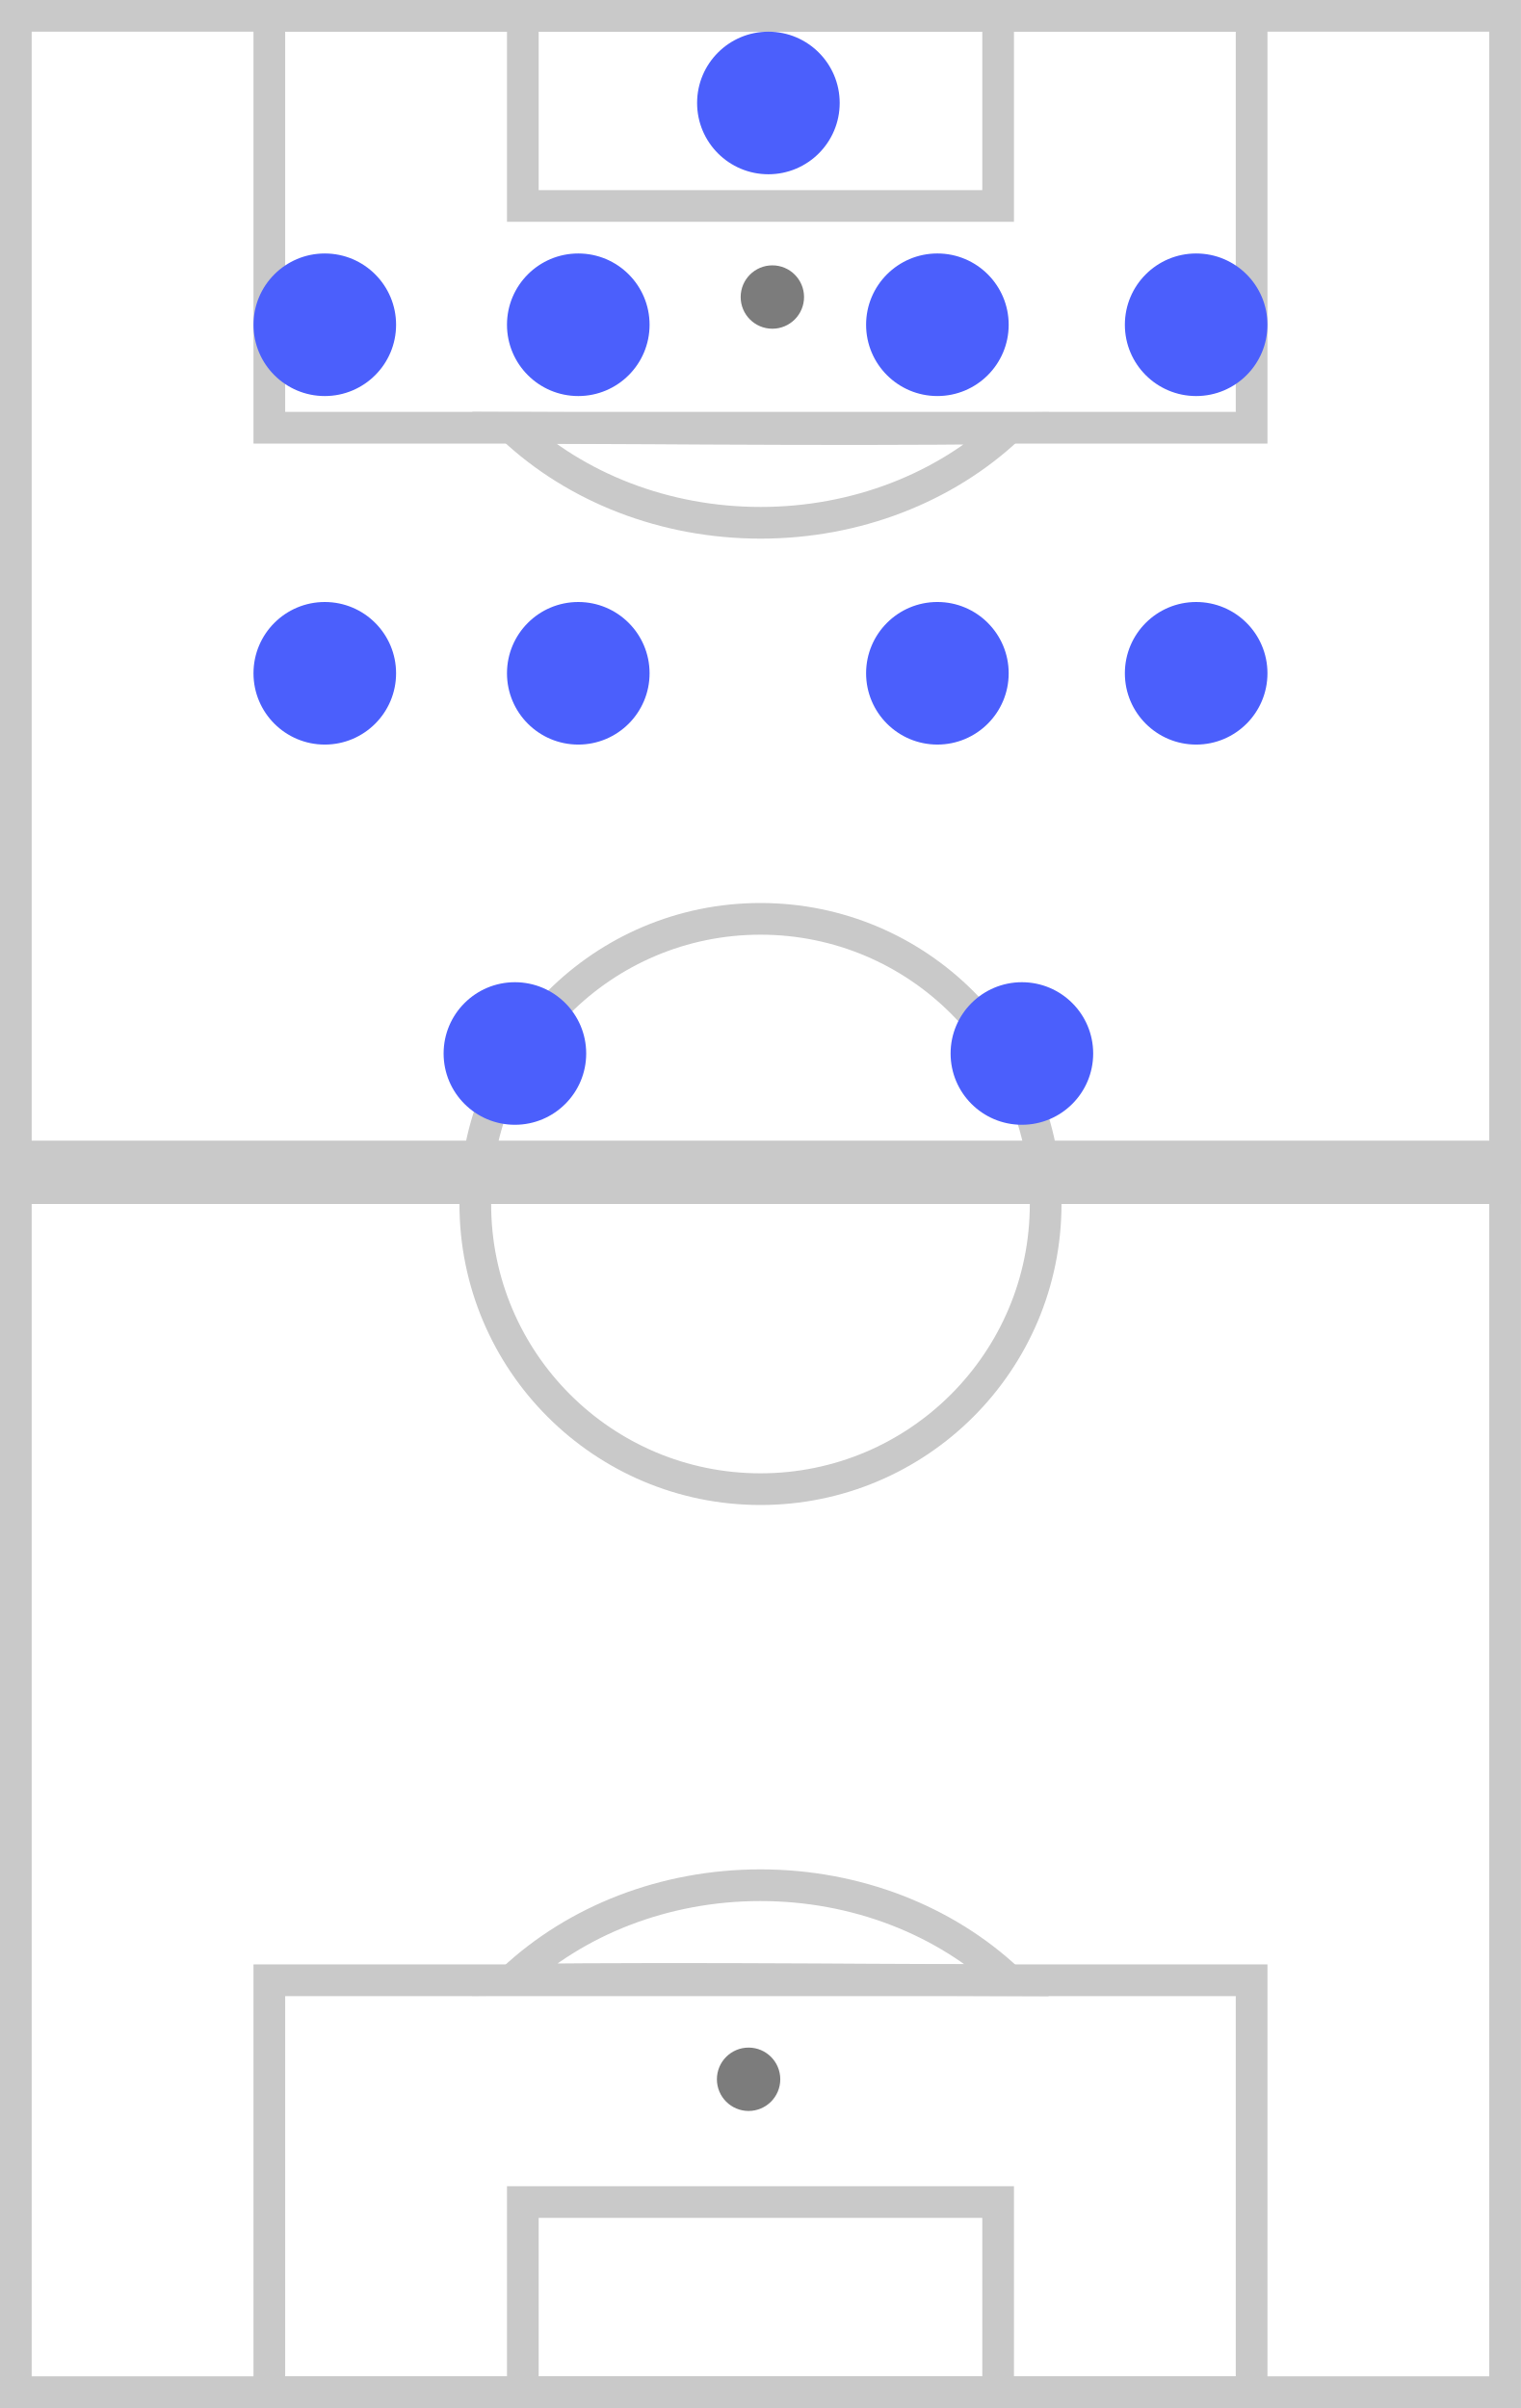
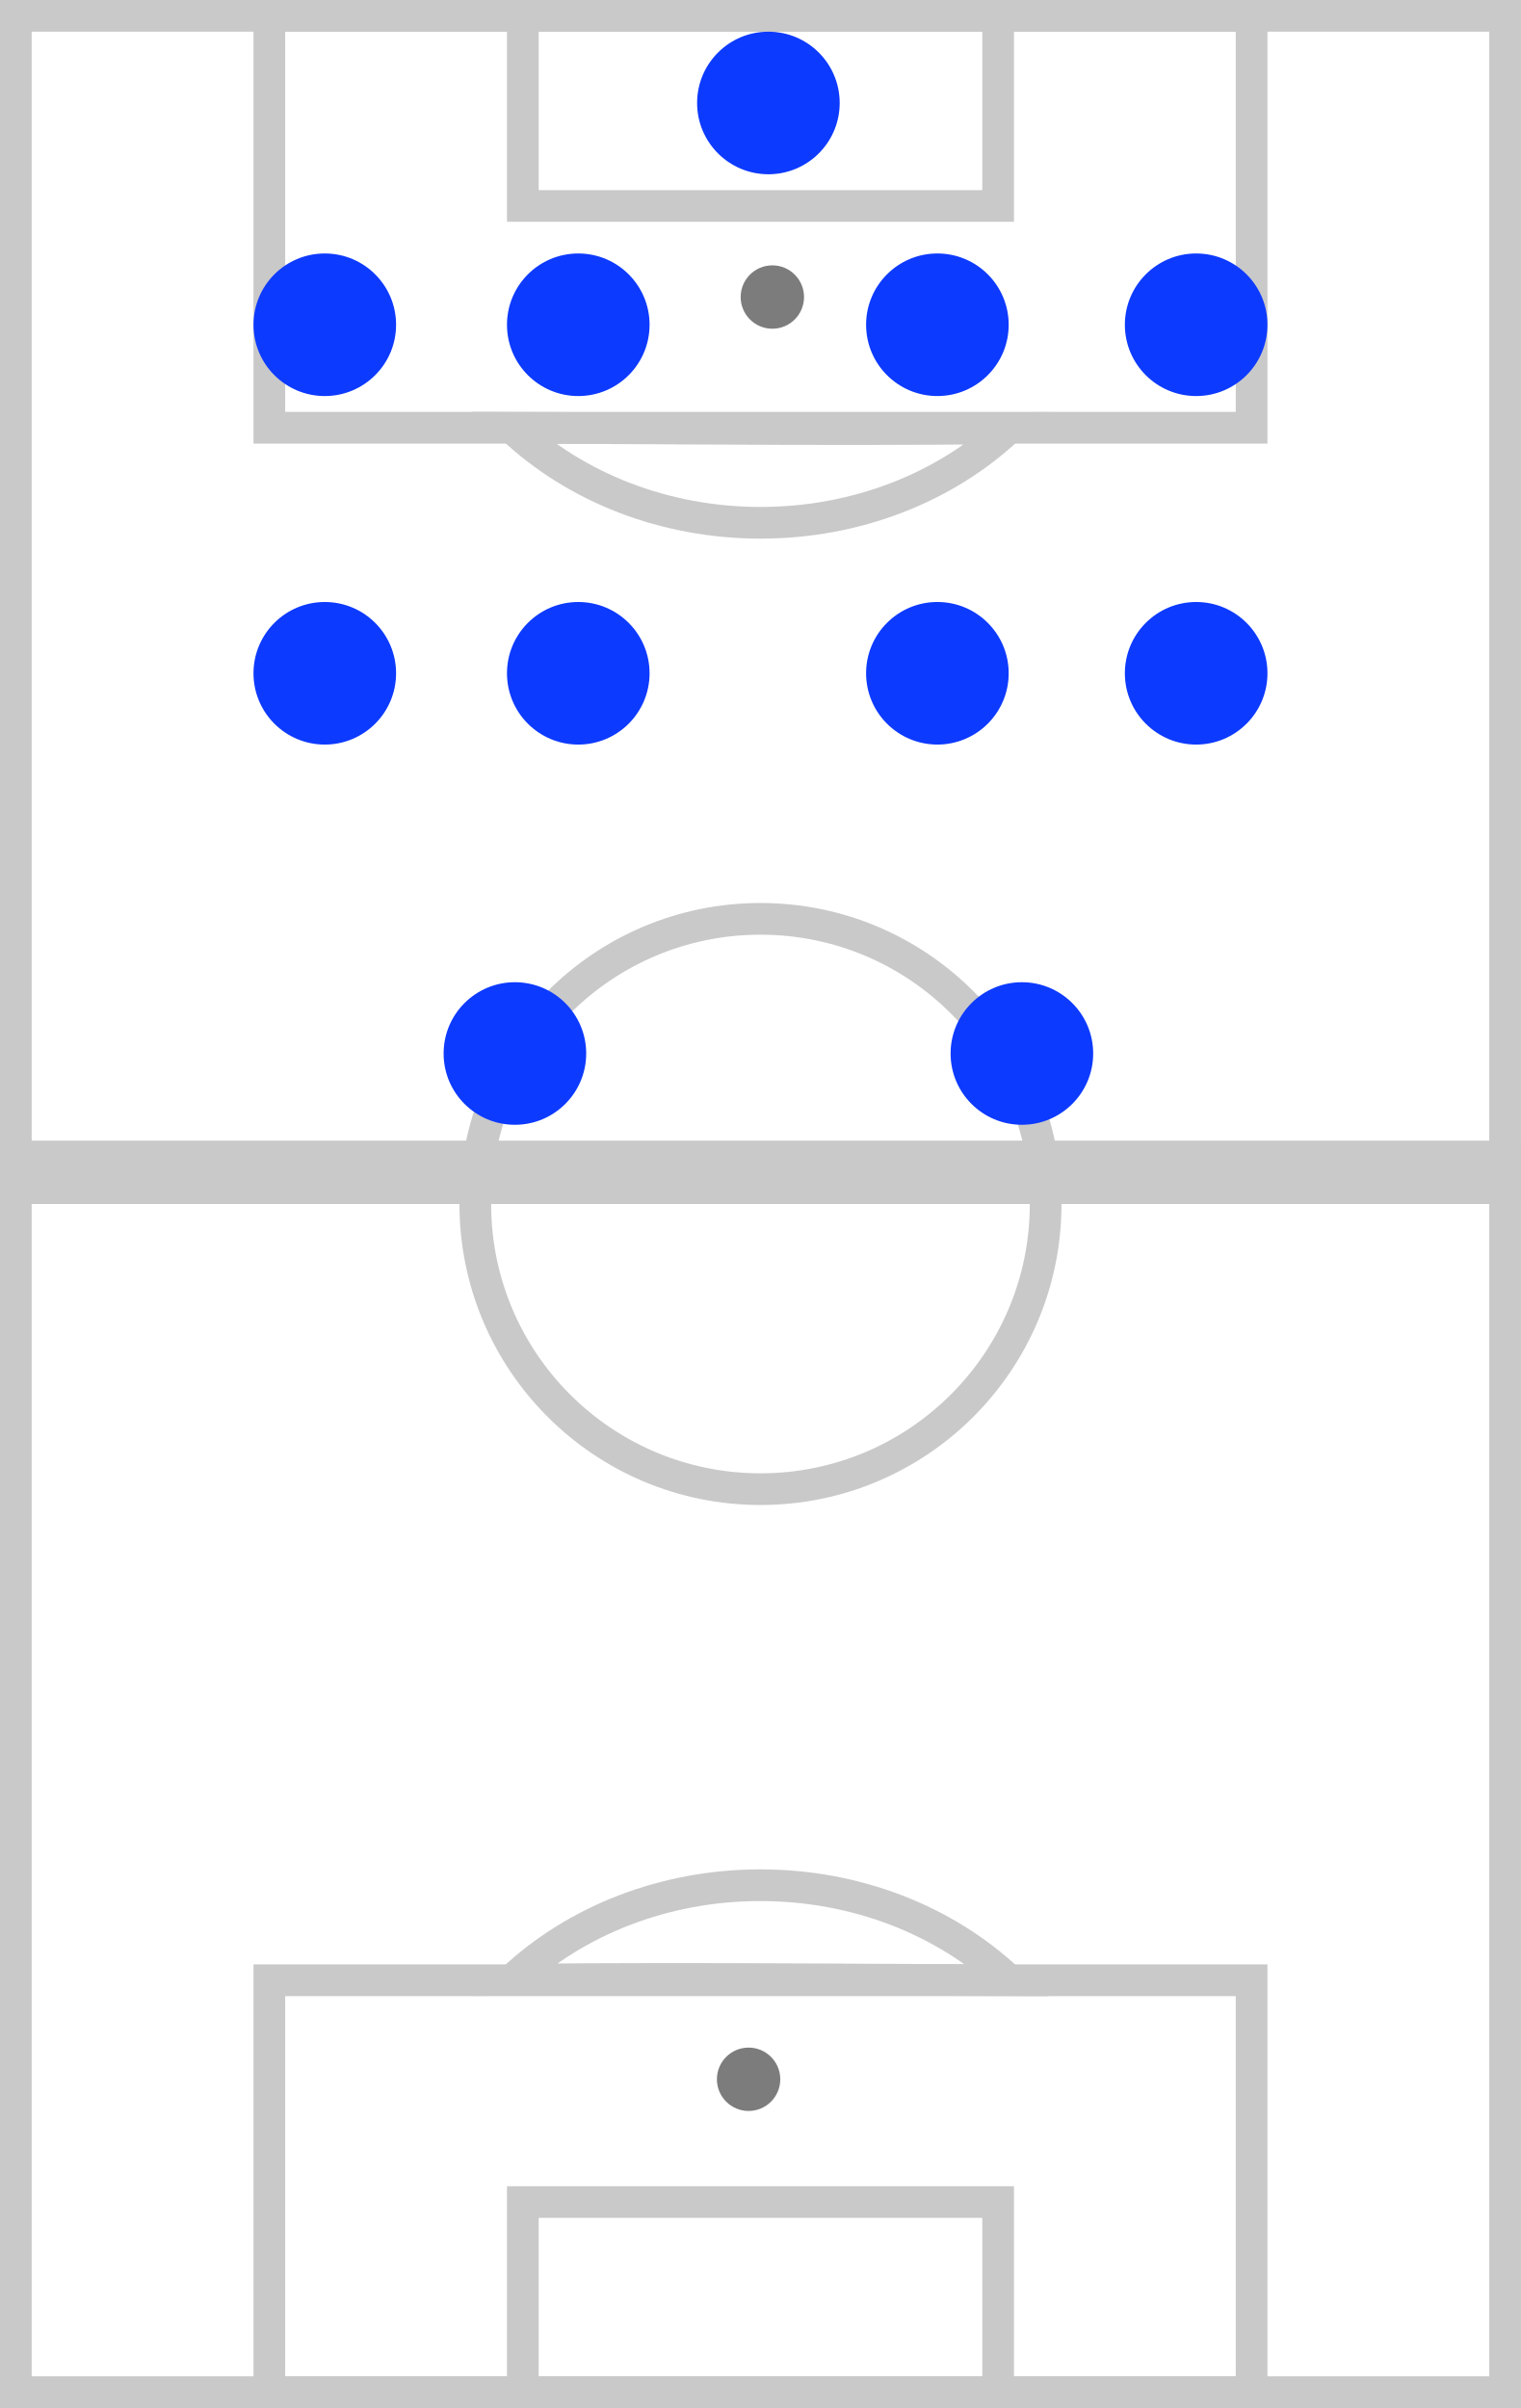
<svg xmlns="http://www.w3.org/2000/svg" width="48px" height="76px" viewBox="0 0 48 76" version="1.1">
  <g id="Card-Specifications" stroke="none" stroke-width="1" fill="none" fill-rule="evenodd">
    <g id="CARD-SPECS-–-Brackets-Desktop-(2-of-2)" transform="translate(-1377, -413)">
      <g id="Group-39" transform="translate(1377, 413)">
        <g id="Group-21-Copy-39" transform="translate(24, 38) rotate(-180) translate(-24, -38) ">
          <rect id="Rectangle" stroke="#C9C9C9" fill="#FFFFFF" x="0.5" y="0.5" width="47" height="75" />
          <rect id="Rectangle" stroke="#C9C9C9" fill="#D8D8D8" x="0.5" y="38.5" width="47" height="1" />
          <g id="Group-18" transform="translate(8, 0)">
            <path d="M23.823,13.519 C20.719,13.549 18.038,13.549 14.322,13.531 C13.852,13.528 13.451,13.526 12.575,13.521 C10.626,13.511 9.388,13.505 8.164,13.502 C10.17,15.391 12.98,16.5 16.003,16.5 C19.016,16.5 21.818,15.397 23.823,13.519 Z" id="Combined-Shape" stroke="#C9C9C9" />
            <rect id="Rectangle" stroke="#C9C9C9" x="0.5" y="0.5" width="31" height="13" />
            <rect id="Rectangle-Copy-99" stroke="#C9C9C9" x="8.5" y="0.5" width="15" height="6" />
            <circle id="Oval" fill="#7C7C7C" cx="16.375" cy="10.375" r="1" />
          </g>
          <g id="Group-18-Copy" transform="translate(24, 67.5) rotate(-180) translate(-24, -67.5) translate(8, 59)">
            <path d="M23.823,13.519 C20.719,13.549 18.038,13.549 14.322,13.531 C13.852,13.528 13.451,13.526 12.575,13.521 C10.626,13.511 9.388,13.505 8.164,13.502 C10.17,15.391 12.98,16.5 16.003,16.5 C19.016,16.5 21.818,15.397 23.823,13.519 Z" id="Combined-Shape" stroke="#C9C9C9" />
            <rect id="Rectangle" stroke="#C9C9C9" x="0.5" y="0.5" width="31" height="13" />
            <rect id="Rectangle-Copy-99" stroke="#C9C9C9" x="8.5" y="0.5" width="15" height="6" />
            <circle id="Oval" fill="#7C7C7C" cx="16.375" cy="9.375" r="1" />
          </g>
          <circle id="Oval" stroke="#C9C9C9" cx="24" cy="38" r="9" />
        </g>
-         <g id="Group-13-Copy-46" transform="translate(24, 18.5) rotate(-360) translate(-24, -18.5) translate(8, 1)" fill="#4B5FFC">
+         <g id="Group-13-Copy-46" transform="translate(24, 18.5) rotate(-360) translate(-24, -18.5) translate(8, 1)" fill="#0d3aff">
          <circle id="Oval-Copy-18" transform="translate(2.25, 9.25) rotate(-270) translate(-2.25, -9.25) " cx="2.25" cy="9.25" r="2.25" />
          <circle id="Oval-Copy-26" transform="translate(2.25, 20.25) rotate(-270) translate(-2.25, -20.25) " cx="2.25" cy="20.25" r="2.25" />
          <circle id="Oval-Copy-22" transform="translate(24.25, 32.25) rotate(-270) translate(-24.25, -32.25) " cx="24.25" cy="32.25" r="2.25" />
          <circle id="Oval-Copy-19" transform="translate(10.25, 9.25) rotate(-270) translate(-10.25, -9.25) " cx="10.25" cy="9.25" r="2.25" />
          <circle id="Oval-Copy-33" transform="translate(10.25, 20.25) rotate(-270) translate(-10.25, -20.25) " cx="10.25" cy="20.25" r="2.25" />
          <circle id="Oval-Copy-20" transform="translate(21.58333, 9.25) rotate(-270) translate(-21.58333, -9.25) " cx="21.583" cy="9.25" r="2.25" />
          <circle id="Oval-Copy-34" transform="translate(21.58333, 20.25) rotate(-270) translate(-21.58333, -20.25) " cx="21.583" cy="20.25" r="2.25" />
          <circle id="Oval-Copy-24" transform="translate(8.25, 32.25) rotate(-270) translate(-8.25, -32.25) " cx="8.25" cy="32.25" r="2.25" />
          <circle id="Oval-Copy-21" transform="translate(29.75, 9.25) rotate(-270) translate(-29.75, -9.25) " cx="29.75" cy="9.25" r="2.25" />
          <circle id="Oval-Copy-35" transform="translate(29.75, 20.25) rotate(-270) translate(-29.75, -20.25) " cx="29.75" cy="20.25" r="2.25" />
          <circle id="Oval-Copy-20" transform="translate(16.25, 2.25) rotate(-270) translate(-16.25, -2.25) " cx="16.25" cy="2.25" r="2.25" />
        </g>
      </g>
    </g>
  </g>
</svg>
